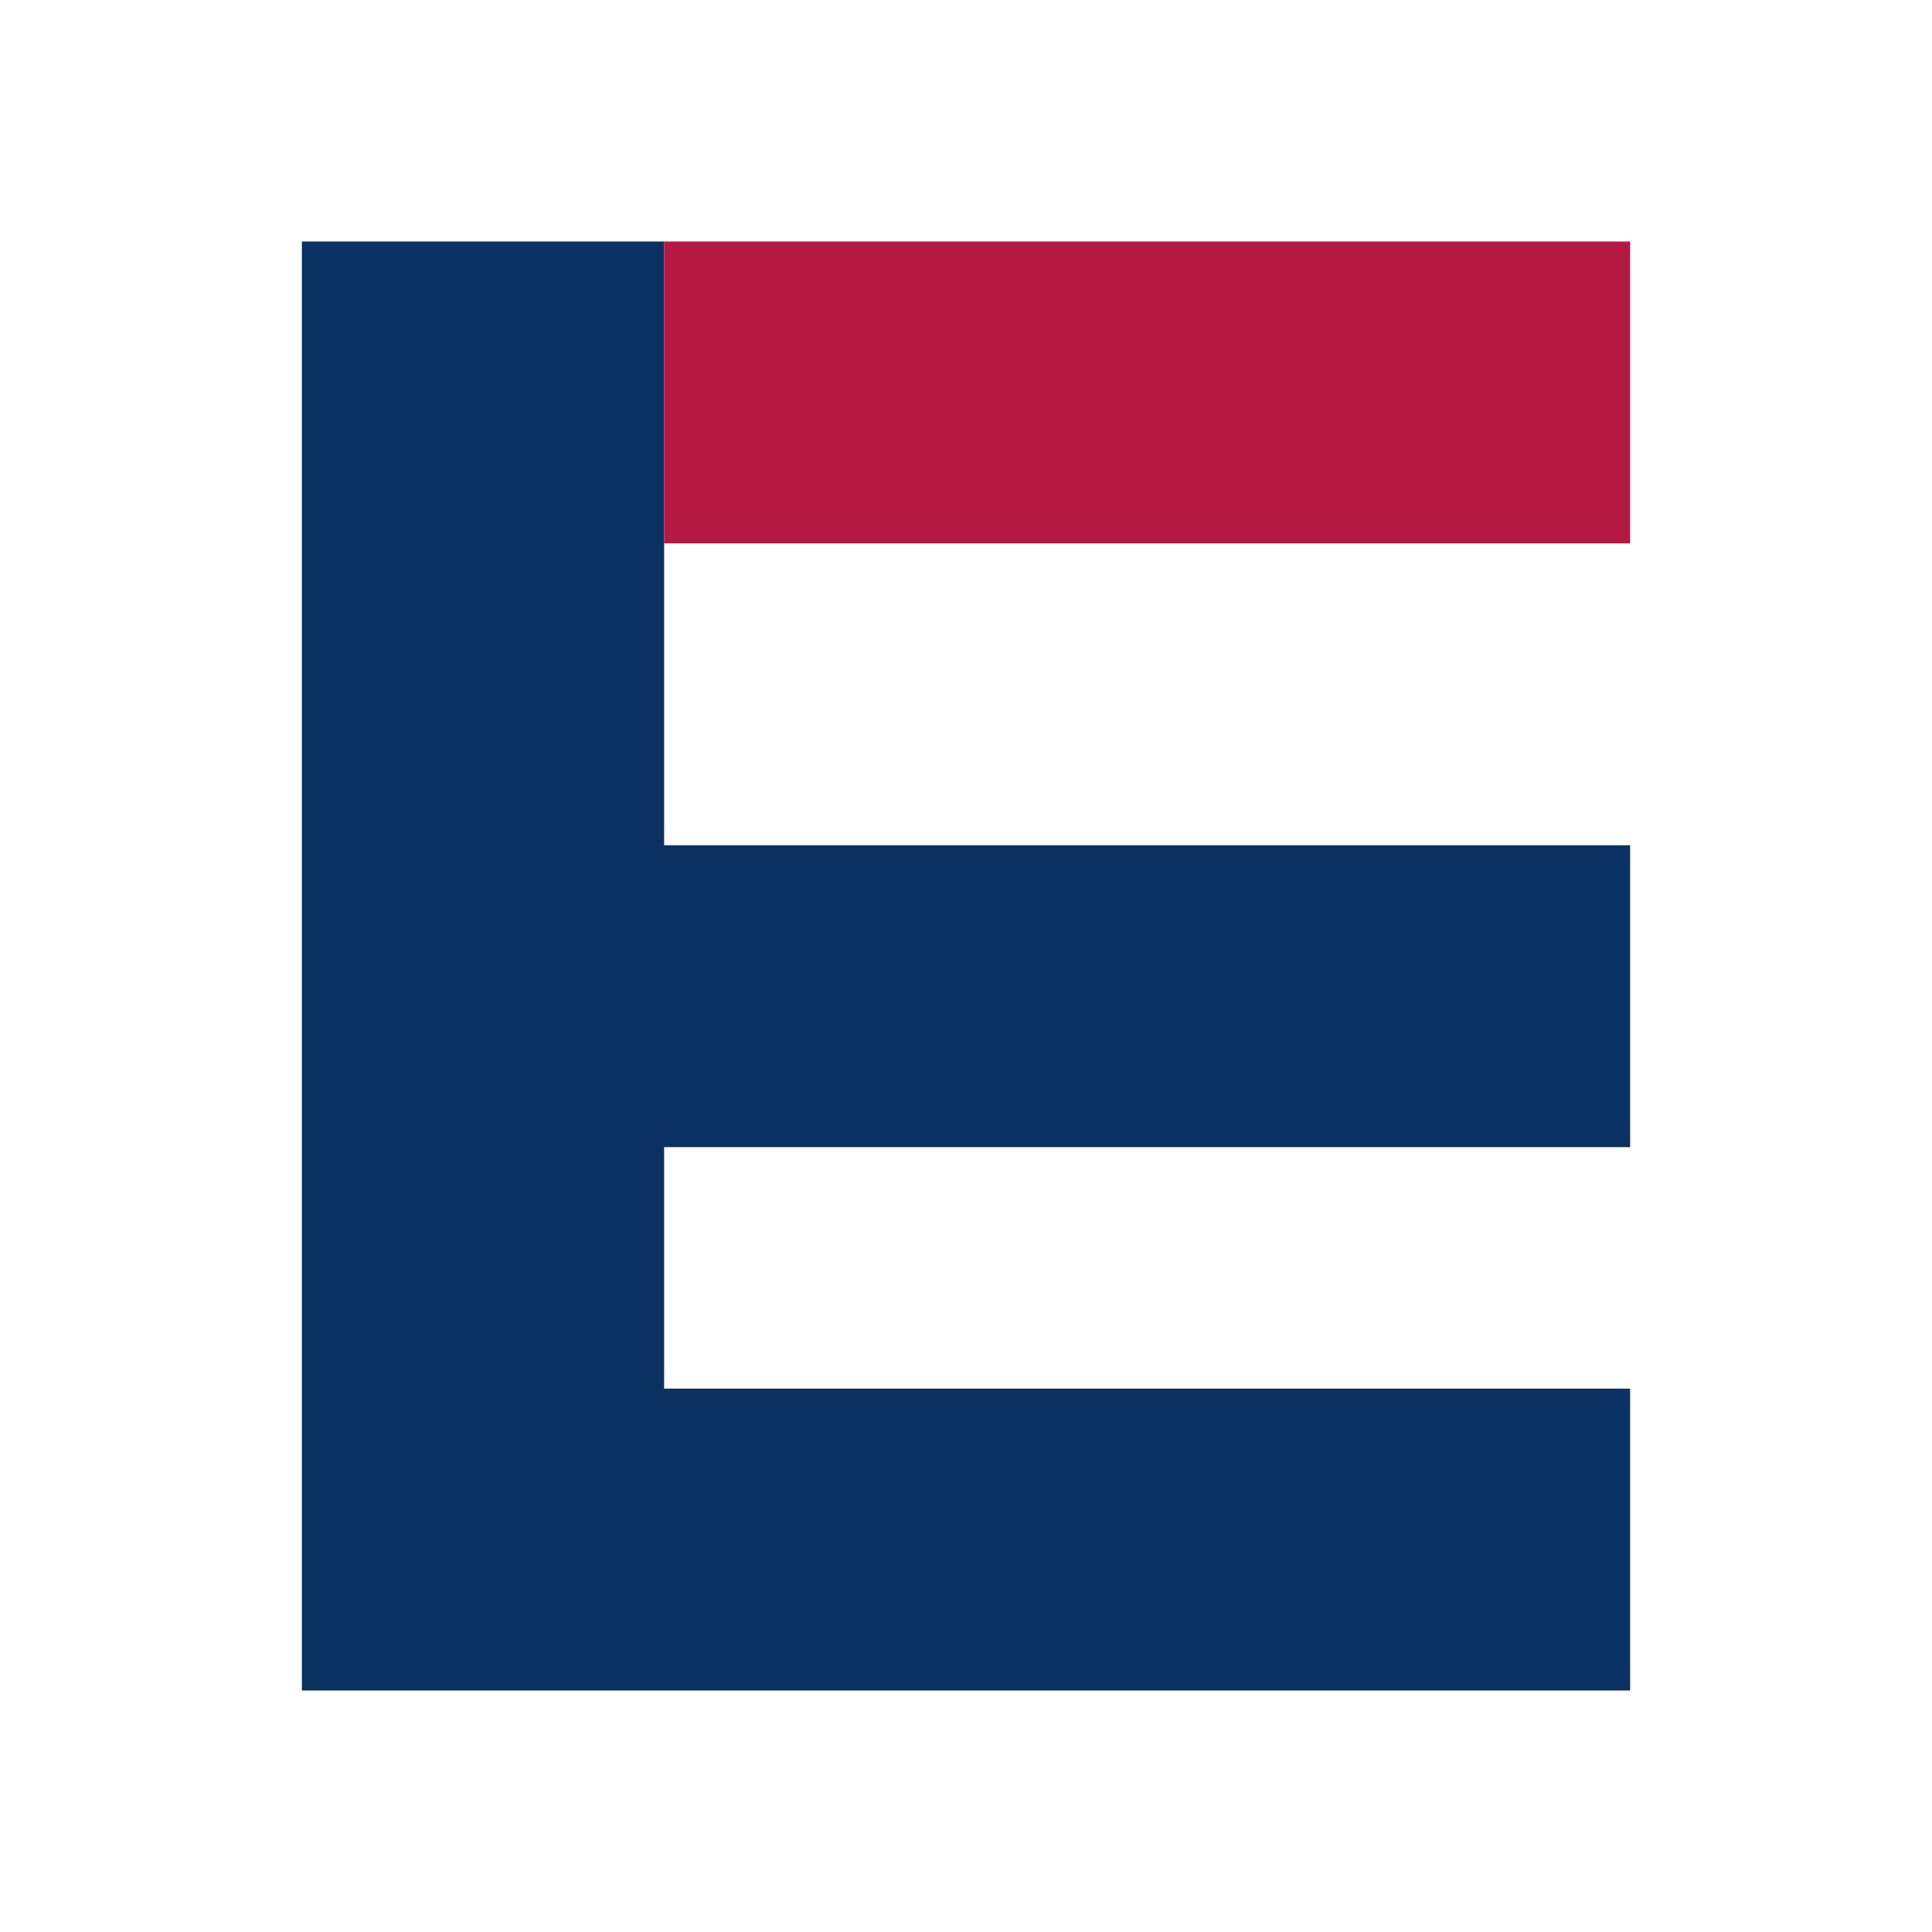
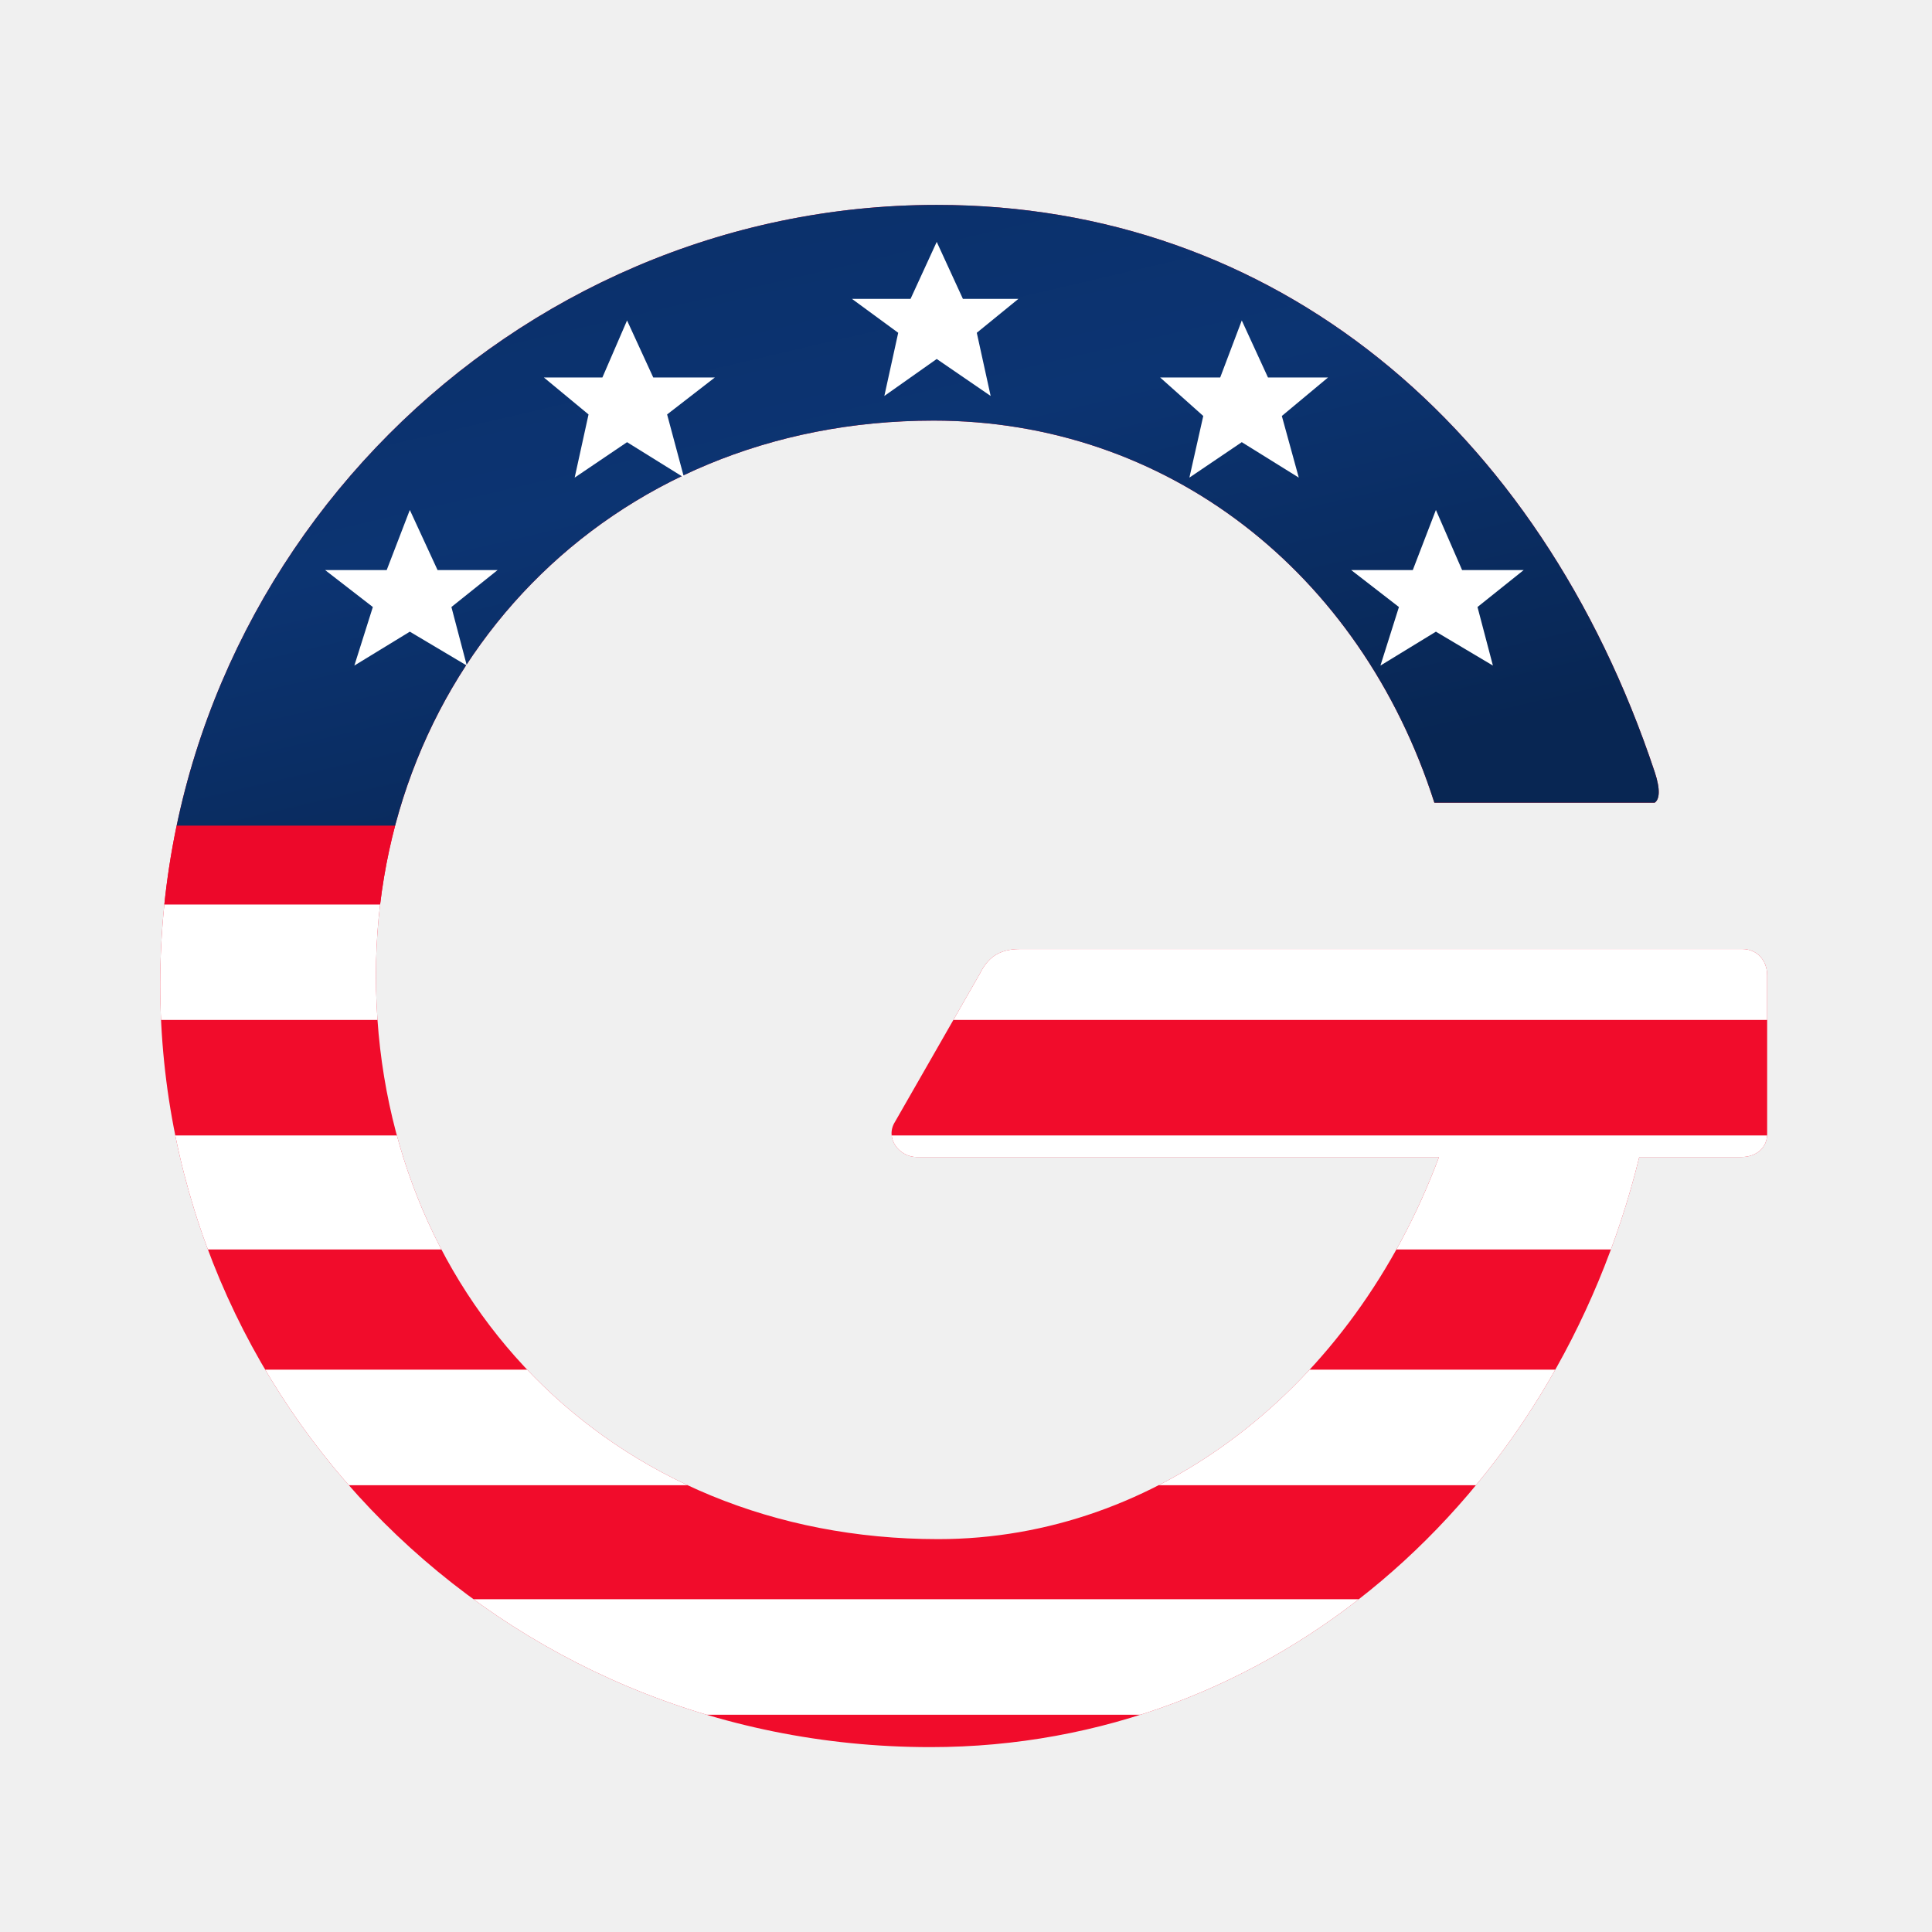
- <svg xmlns="http://www.w3.org/2000/svg" viewBox="0 0 64 64">
-   <rect width="64" height="64" fill="#fff" />
-   <path d="M10 8h12v48H10zm12 20h32v10H22zm0 18h32v10H22" fill="#0a3161" />
-   <path d="M22 8h32v10H22" fill="#b31942" />
+ <svg xmlns="http://www.w3.org/2000/svg" viewBox="0 0 1254 1254" role="img" aria-label="Galinsky 2028 G logo">
+   <defs>
+     <clipPath id="g">
+       <path d="M1074 521H931C883 371 757 273 606 273C393 273 244 435 244 633C244 839 395 999 609 999C751 999 878 901 934 751H595C584 751 574 739 581 728L636 632C641 622 648 616 662 616H1131C1140 616 1147 623 1147 633V736C1147 745 1140 751 1130 751H1064C1009 974 826 1134 604 1134C324 1134 104 910 104 639C104 361 332 133 608 133C827 133 999 276 1074 501C1078 513 1077 519 1074 521Z" />
+     </clipPath>
+     <linearGradient id="blue" x2="0.55" y2="1">
+       <stop stop-color="#092b61" />
+       <stop offset=".6" stop-color="#0c3472" />
+       <stop offset="1" stop-color="#082653" />
+     </linearGradient>
+   </defs>
+   <g clip-path="url(#g)">
+     <rect width="1254" height="1254" fill="#f10c2b" />
+     <path fill="url(#blue)" d="M0 0H1254V536H0Z" />
+     <path fill="#fff" d="M0 587H1254V662H0ZM0 737H1254V811H0ZM0 889H1254V964H0ZM0 1038H1254V1113H0Z" />
+     <path fill="#ed082a" d="M0 536H1254V587H0Z" />
+   </g>
+   <g fill="#fff">
+     <path d="M608 157L625 194H661L634 216L643 257L608 233L574 257L583 216L553 194H591Z" />
+     <path d="M407 208L424 245H464L433 269L444 310L407 287L373 310L382 269L353 245H391Z" />
+     <path d="M806 208L823 245H862L832 270L843 310L806 287L772 310L781 270L753 245H792Z" />
+     <path d="M266 331L284 370H323L293 394L303 432L266 410L230 432L242 394L211 370H251Z" />
+     <path d="M932 331L949 370H989L959 394L969 432L932 410L896 432L908 394L877 370H917Z" />
+   </g>
</svg>
